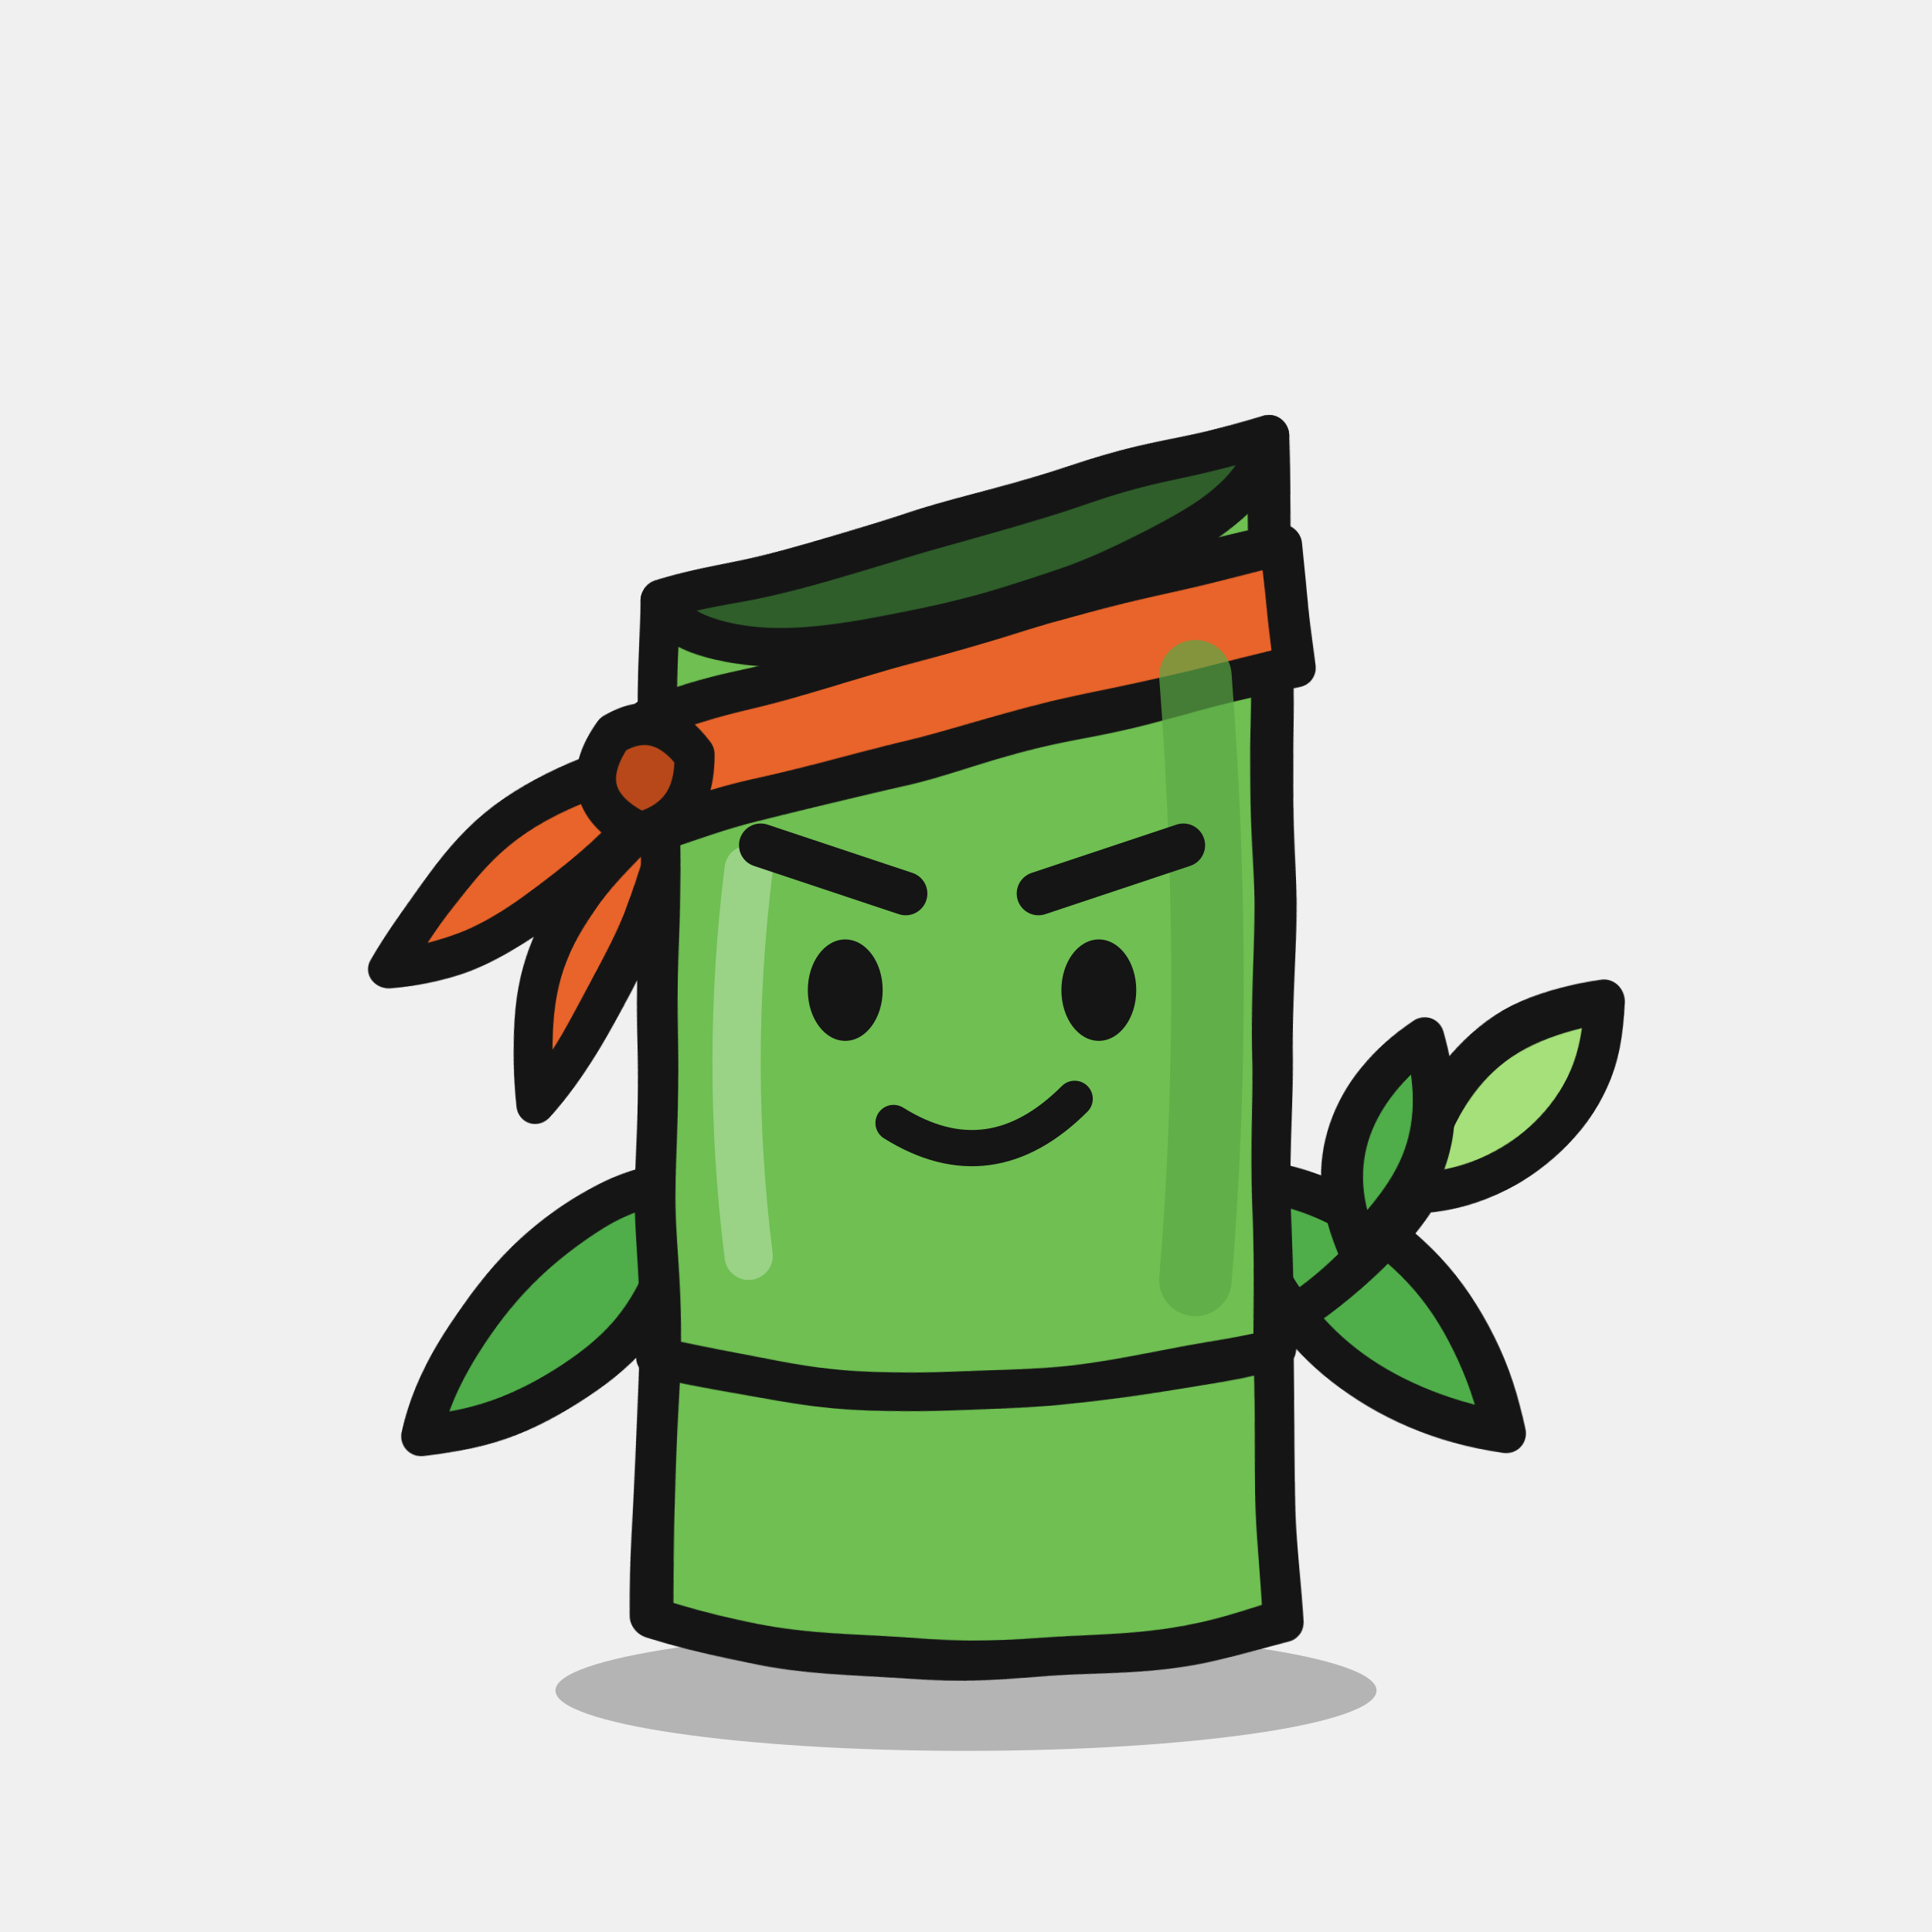
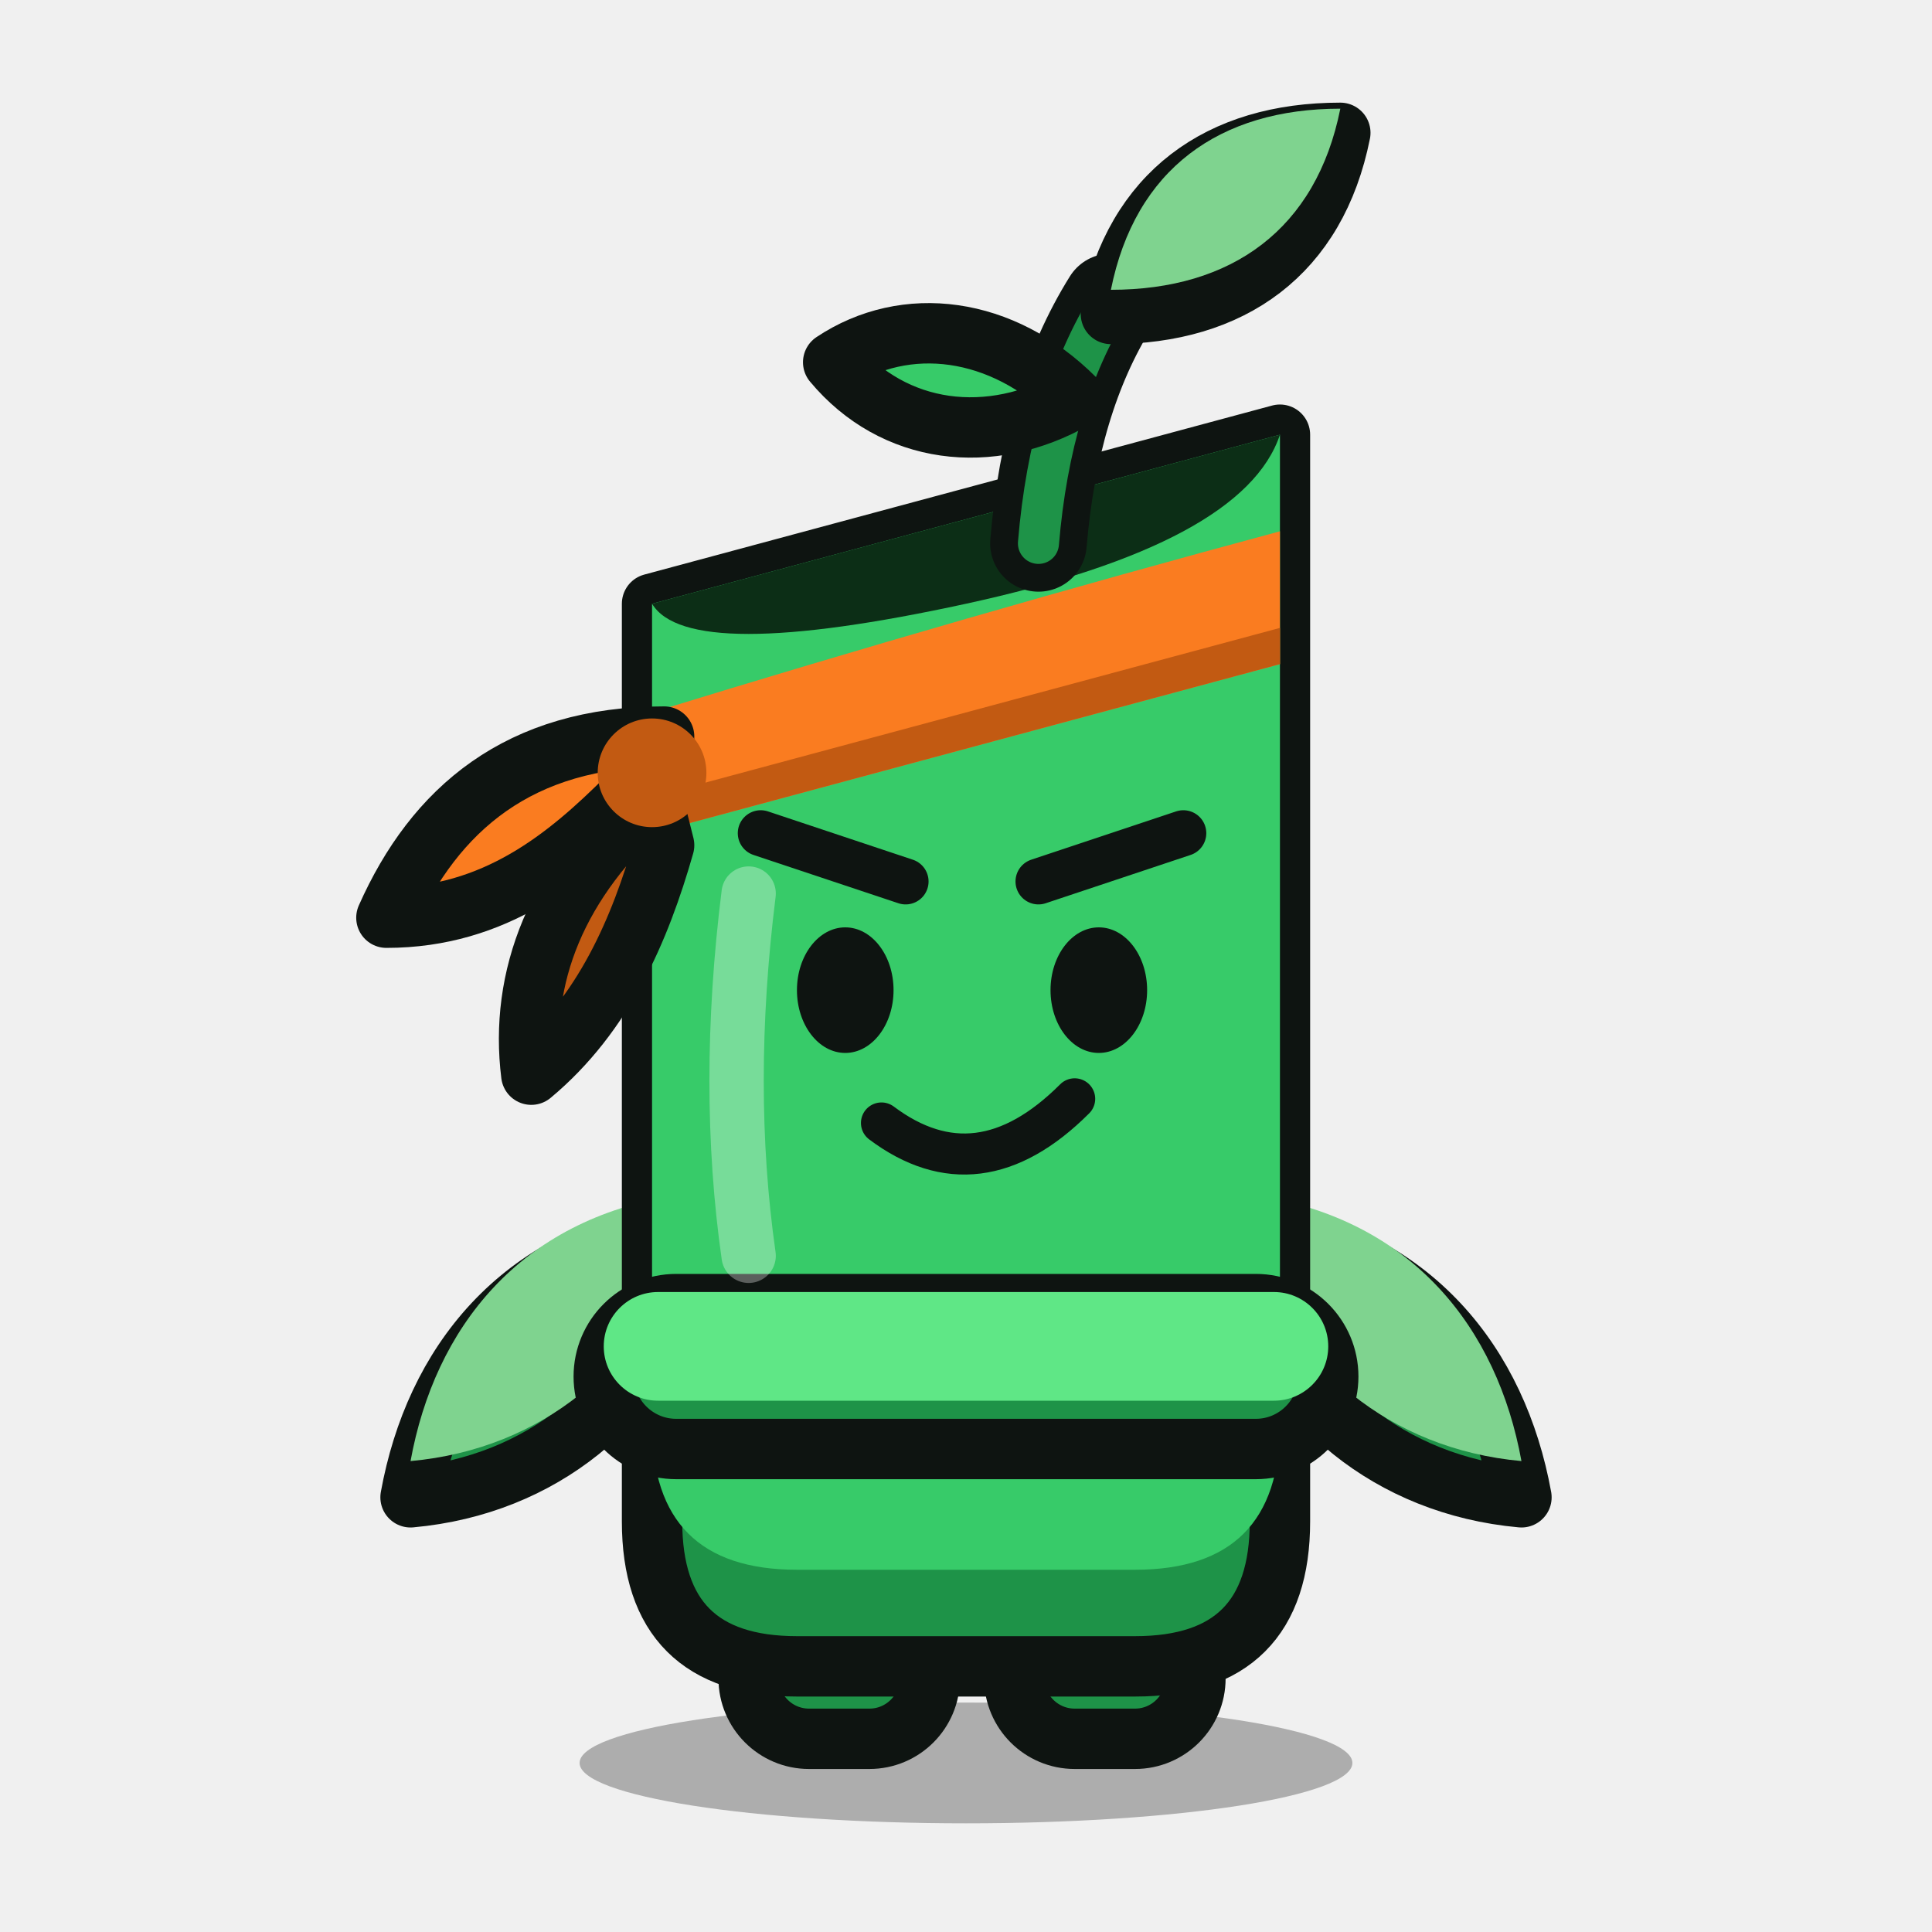
<svg xmlns="http://www.w3.org/2000/svg" class="brote-art mood-feliz" viewBox="0 0 160 160" width="160" height="160" fill="none" aria-label="Brote, listo">
-   <defs>
-     <filter id="wR0" x="-5%" y="-5%" width="110%" height="110%">
-       <feTurbulence type="fractalNoise" baseFrequency=".04" numOctaves="2" seed="7" />
-       <feDisplacementMap in="SourceGraphic" scale="2.2" />
-     </filter>
-   </defs>
-   <ellipse cx="80" cy="140" rx="34" ry="5" fill="#000" opacity=".25" />
-   <g filter="url(#wR0)" stroke="#151515" stroke-width="3.4" stroke-linecap="round" stroke-linejoin="round">
-     <path d="M56 63c-12 1-20 8-24 17 9-1 15-6 20-11M55 67c-9 7-12 15-11 24 6-6 9-13 11-20" fill="#e8642a" />
-     <g class="brote-arms" fill="#4fae4a">
-       <path d="M56 98c-12 2-19 11-21 21 10-1 18-8 21-16Z" />
-       <path d="M104 98c12 2 19 11 21 21-10-1-18-8-21-16Z" />
-     </g>
-     <path d="M55 50L105 36L106 134q-26 7-52 0Z" fill="#6fbf52" />
-     <path d="M55 50L105 36q-1 9-24 15T55 50Z" fill="#2f5e2a" />
-     <path d="M54 112q26 6 52 0" fill="none" />
-     <g class="brote-leaves">
-       <path d="M106 110q8-4 12-12" fill="none" />
-       <path d="M117 99c1-9 7-15 16-16-1 9-7 15-16 16Z" fill="#a6e07a" />
-       <path d="M113 104c-3-7-1-14 5-18 2 7 0 13-5 18Z" fill="#4fae4a" />
-     </g>
-     <path d="M54 60q26-8 52-15l1 10q-26 7-53 14Z" fill="#e8642a" />
-     <path d="M51 61q-4 5 2 8 5-1 5-6-3-4-7-2Z" fill="#b8481a" />
+   <ellipse cx="80" cy="146" rx="32" ry="5" fill="#000" opacity=".28" />
+   <rect x="62" y="134" width="15" height="10" rx="5" fill="#1e9348" stroke="#0e1411" stroke-width="5" stroke-linejoin="round" />
+   <rect x="84" y="134" width="15" height="10" rx="5" fill="#1e9348" stroke="#0e1411" stroke-width="5" stroke-linejoin="round" />
+   <g class="brote-arms">
+     <path d="M56 102c-13 2-20 11-22 22 11-1 19-8 22-17Z" fill="#1e9348" stroke="#0e1411" stroke-width="5" stroke-linejoin="round" />
+     <path d="M56 99c-13 2-20 11-22 22 11-1 19-8 22-17Z" fill="#7fd38f" />
+     <path d="M104 102c13 2 20 11 22 22-11-1-19-8-22-17Z" fill="#1e9348" stroke="#0e1411" stroke-width="5" stroke-linejoin="round" />
+     <path d="M104 99c13 2 20 11 22 22-11-1-19-8-22-17Z" fill="#7fd38f" />
  </g>
-   <path d="M99 56q2 26 0 50" stroke="#5aa844" stroke-width="6" stroke-linecap="round" opacity=".7" />
-   <path d="M62 72q-2 16 0 32" stroke="#fff" stroke-opacity=".3" stroke-width="4" stroke-linecap="round" />
-   <path d="M63 70l12 4M98 70l-12 4" stroke="#151515" stroke-width="3.6" stroke-linecap="round" fill="none" />
-   <g class="brote-eyes" fill="#151515">
-     <ellipse cx="70" cy="82" rx="3.1" ry="4.2" />
-     <ellipse cx="91" cy="82" rx="3.1" ry="4.2" />
+   <path d="M54 50L106 36V126q0 12-12 12H66q-12 0-12-12Z" fill="#1e9348" stroke="#0e1411" stroke-width="5" stroke-linejoin="round" />
+   <path d="M54 50L106 36V118q0 12-12 12H66q-12 0-12-12Z" fill="#37cb69" />
+   <rect x="50" y="108" width="60" height="12" rx="6" fill="#1e9348" stroke="#0e1411" stroke-width="5" stroke-linejoin="round" />
+   <rect x="50" y="107" width="60" height="9" rx="4.5" fill="#5fe786" />
+   <path d="M54 50L106 36q-3 9-26 14T54 50Z" fill="#0c2e16" />
+   <g class="brote-leaves">
+     <path d="M86 45q1-12 6-20" stroke="#0e1411" stroke-width="8" stroke-linecap="round" />
+     <path d="M86 45q1-12 6-20" stroke="#1e9348" stroke-width="3.4" stroke-linecap="round" />
+     <path d="M92 26c2-10 9-15 19-15-2 10-9 15-19 15Z" fill="#1e9348" stroke="#0e1411" stroke-width="5" stroke-linejoin="round" />
+     <path d="M92 24c2-10 9-15 19-15-2 10-9 15-19 15Z" fill="#7fd38f" />
+     <path d="M89 33c-6-6-14-7-20-3 5 6 13 7 20 3Z" fill="#37cb69" stroke="#0e1411" stroke-width="5" stroke-linejoin="round" />
  </g>
-   <path d="M74 93q8 5 15-2" stroke="#151515" stroke-width="3" stroke-linecap="round" fill="none" />
+   <path d="M54 59q26-8 52-15v11q-26 7-52 14Z" fill="#fa7c20" />
+   <path d="M54 66q26-7 52-14v3q-26 7-52 14Z" fill="#c25a12" />
+   <path d="M55 61c-12 0-19 6-23 15 9 0 15-5 20-10Z" fill="#fa7c20" stroke="#0e1411" stroke-width="5" stroke-linejoin="round" />
+   <path d="M54 66c-8 7-11 15-10 23 6-5 9-12 11-19Z" fill="#c25a12" stroke="#0e1411" stroke-width="5" stroke-linejoin="round" />
+   <circle cx="54" cy="64" r="4.5" fill="#c25a12" />
+   <path d="M62 74q-2 16 0 30" stroke="#fff" stroke-opacity=".32" stroke-width="4.5" stroke-linecap="round" />
+   <path d="M63 69l12 4M98 69l-12 4" stroke="#0e1411" stroke-width="3.8" stroke-linecap="round" fill="none" />
+   <g class="brote-eyes" fill="#0e1411">
+     <ellipse cx="70" cy="82" rx="4" ry="5.2" />
+     <ellipse cx="91" cy="82" rx="4" ry="5.2" />
+   </g>
+   <path d="M73 93q8 6 16-2" stroke="#0e1411" stroke-width="3.4" stroke-linecap="round" fill="none" />
</svg>
